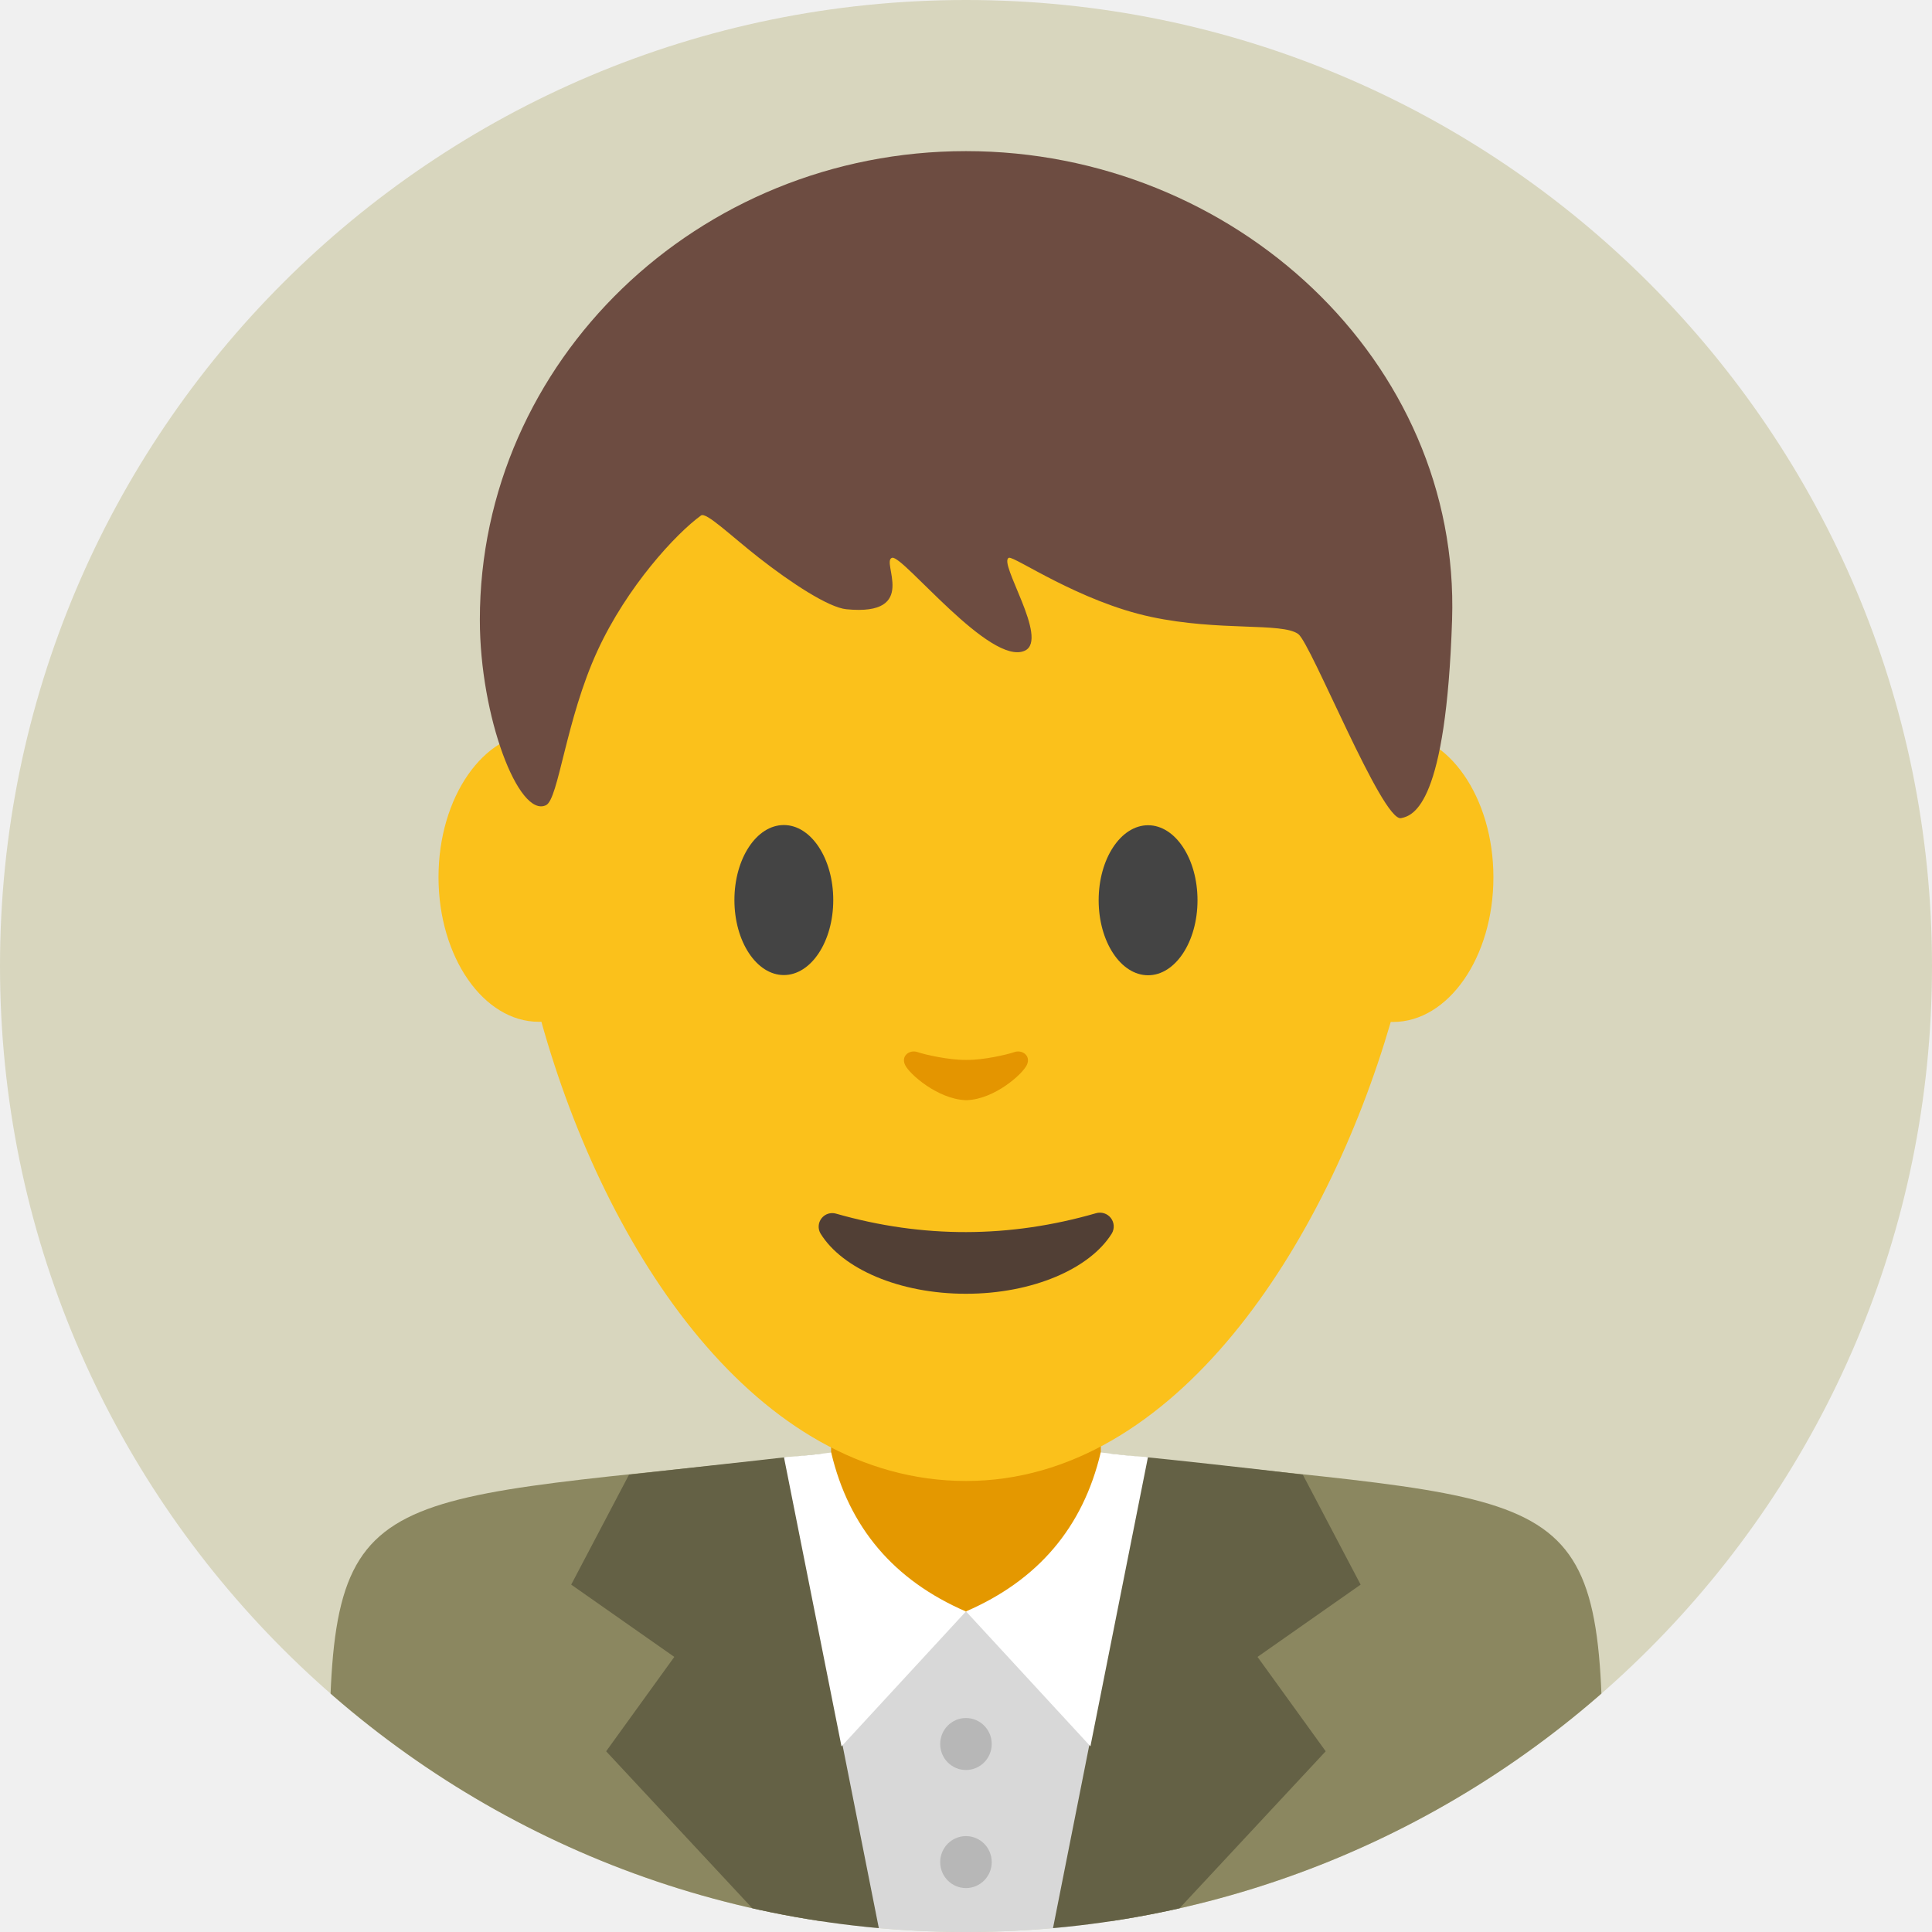
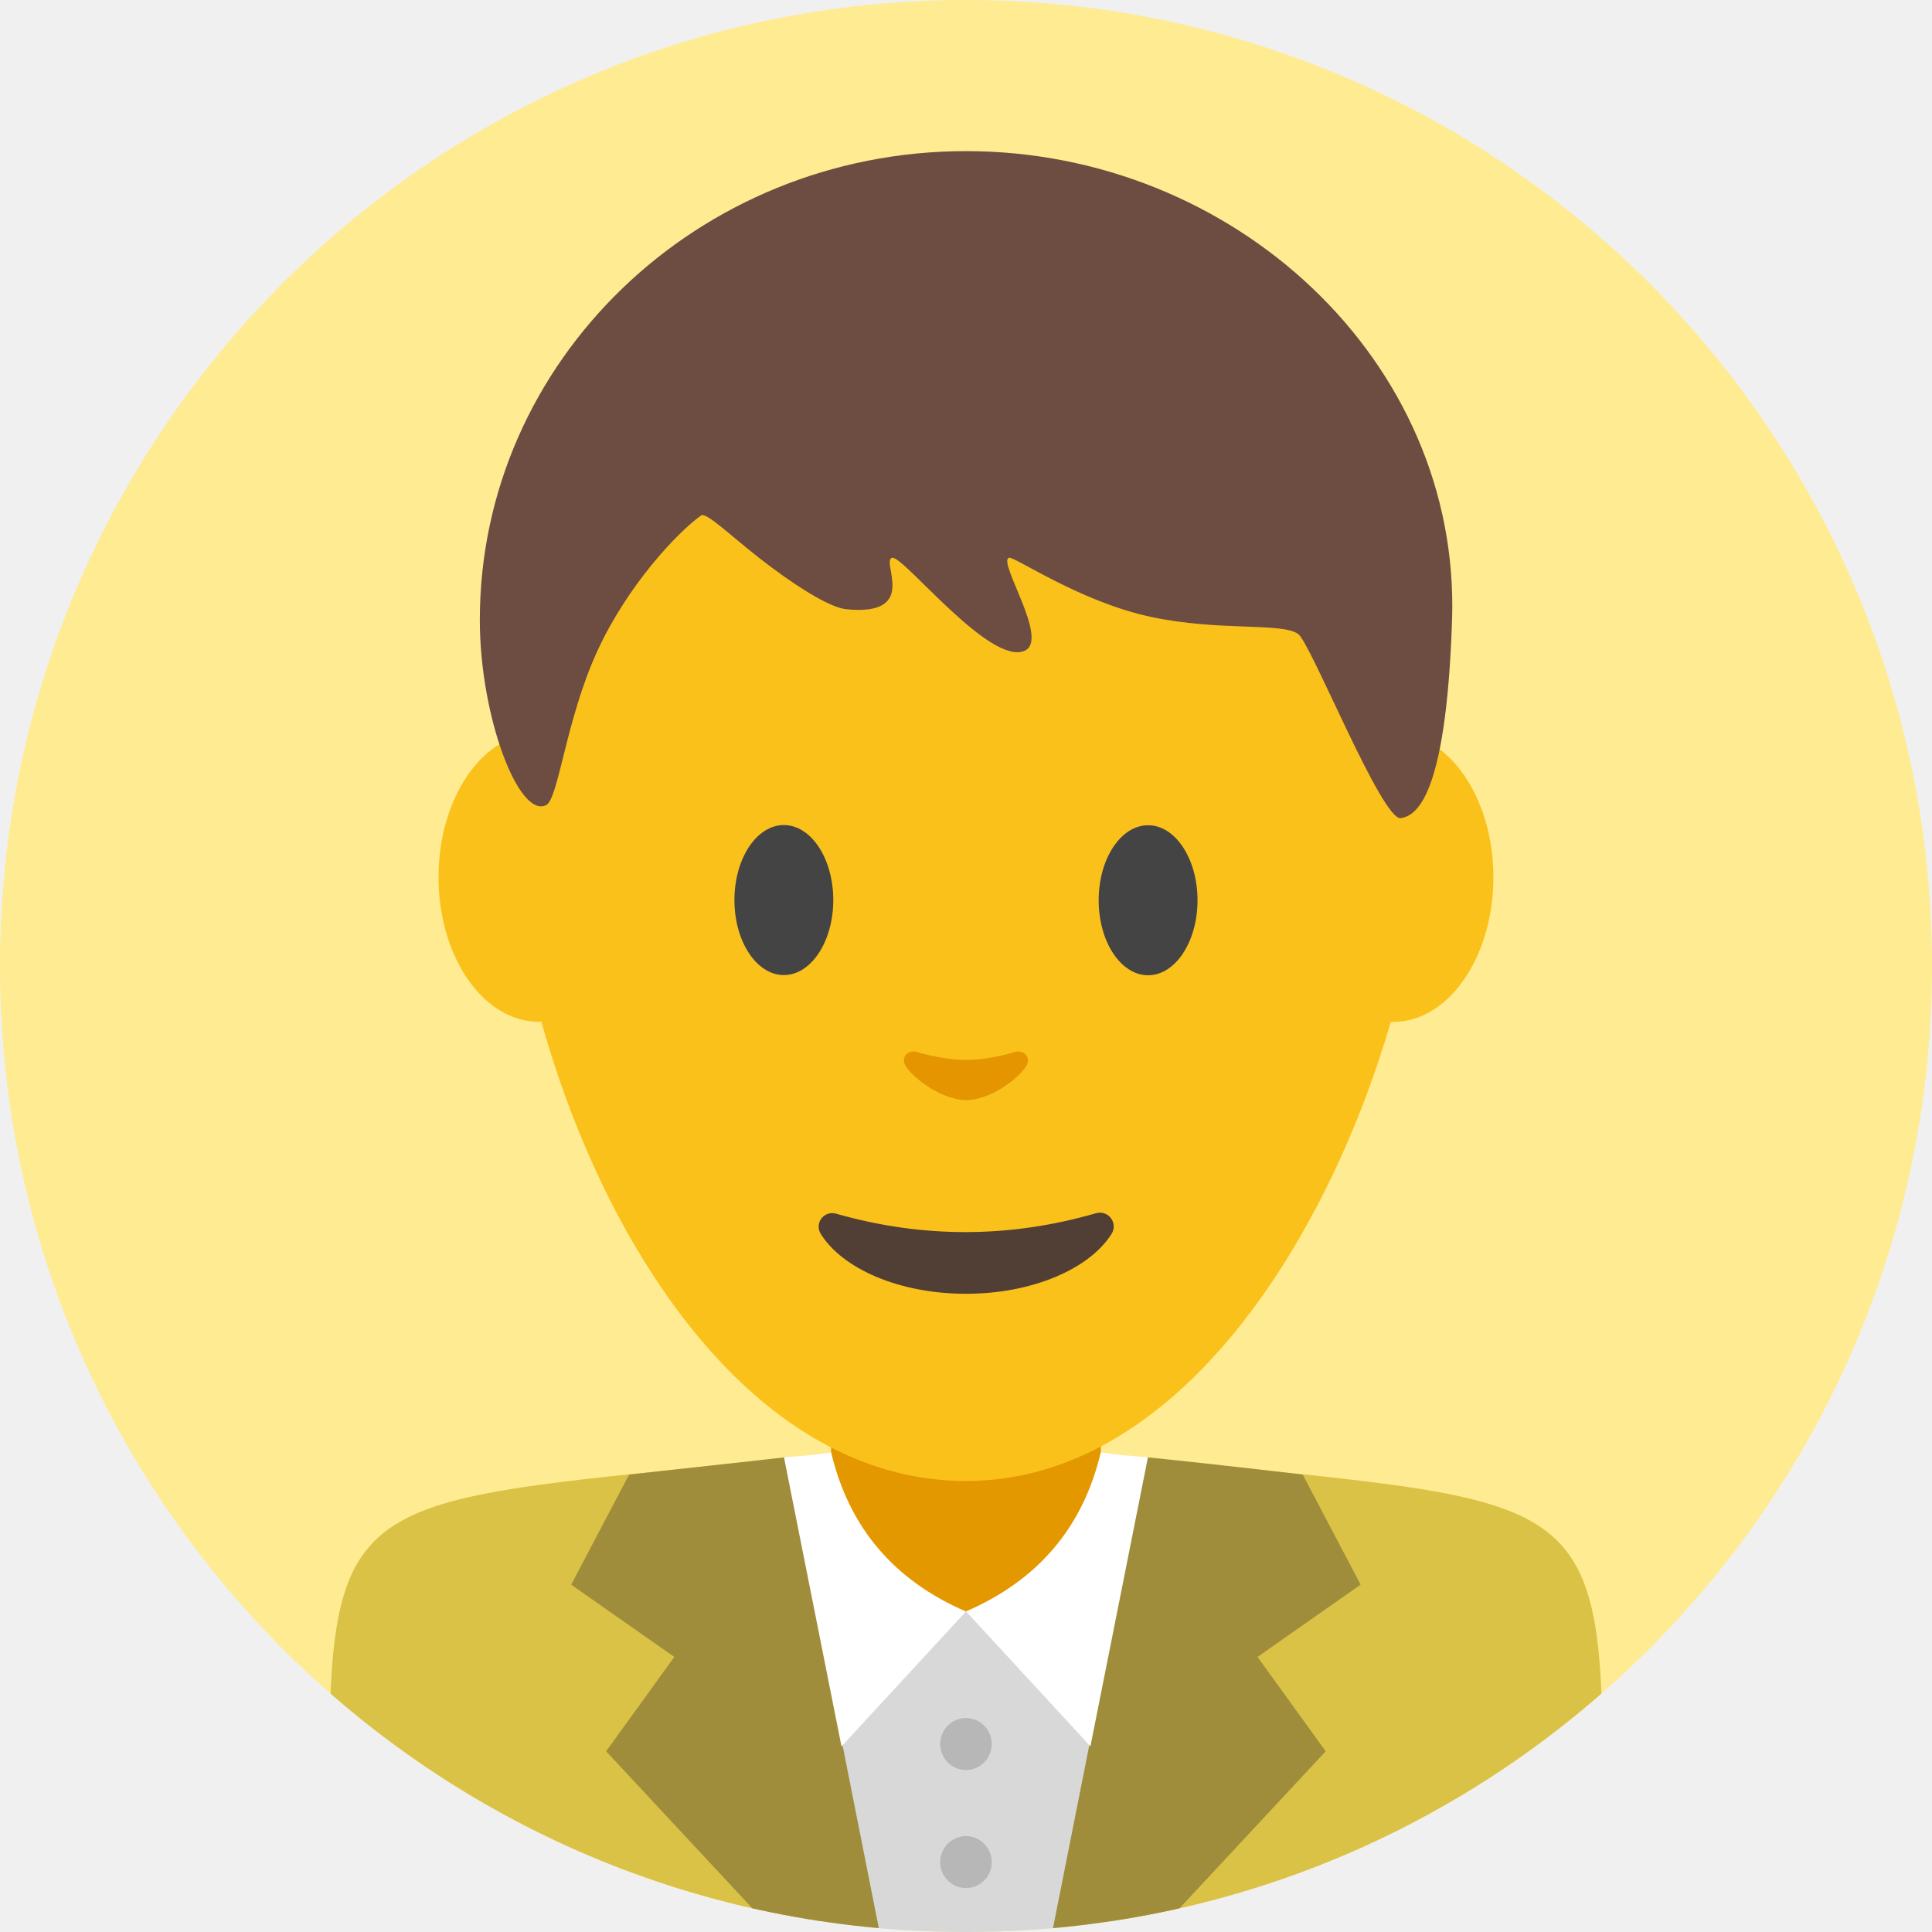
- <svg xmlns="http://www.w3.org/2000/svg" width="100%" height="100%" viewBox="0 0 1875 1875" version="1.1" xml:space="preserve" style="fill-rule:evenodd;clip-rule:evenodd;stroke-linejoin:round;stroke-miterlimit:2;">
-   <g id="Hintergrund">
-     <circle cx="937.5" cy="937.5" r="937.5" style="fill:#d8d6be;" />
+ <svg xmlns="http://www.w3.org/2000/svg" width="100%" height="100%" viewBox="0 0 450 450" version="1.1" xml:space="preserve" style="fill-rule:evenodd;clip-rule:evenodd;stroke-linejoin:round;stroke-miterlimit:2;">
+   <g transform="matrix(1.49239,0,0,1.49239,-99.1467,-46.2134)">
+     <g id="Hintergrund">
+       <circle cx="217.2" cy="181.731" r="150.765" style="fill:rgb(255,235,145);" />
+     </g>
  </g>
-   <g id="Mann">
+   <g id="Mann" transform="matrix(1,0,0,1.00855,-915.71,-251.866)">
    <clipPath id="_clip1">
-       <circle cx="937.5" cy="937.5" r="937.5" />
+       <ellipse cx="1140.71" cy="472.825" rx="225" ry="223.093" />
    </clipPath>
    <g clip-path="url(#_clip1)">
      <g id="Kopf-Mann">
-         <rect x="806.567" y="1347.32" width="261.788" height="239.777" style="fill:#e49800;" />
-         <path d="M536.554,712.246c53.881,-225.268 213.151,-388.746 401.029,-388.746c187.9,0 347.186,163.518 401.052,388.846c4.35,-0.858 8.789,-1.3 13.3,-1.3c53.763,-0 97.413,62.903 97.413,140.382c-0,77.479 -43.65,140.382 -97.413,140.382c-0.737,0 -1.471,-0.012 -2.21,-0.036c-62.659,215.321 -208.829,445.511 -412.142,445.511c-203.361,-0 -349.561,-221.336 -412.167,-445.672c-0.809,0.029 -1.618,0.044 -2.43,0.044c-53.764,-0 -97.413,-62.904 -97.413,-140.383c0,-77.479 43.649,-140.382 97.413,-140.382c4.602,0 9.13,0.461 13.568,1.354Z" style="fill:#fbc11b;" />
-         <ellipse cx="1114.21" cy="873.69" rx="47.968" ry="72.798" style="fill:#444;" />
-         <ellipse cx="760.712" cy="873.493" rx="47.968" ry="72.798" style="fill:#444;" />
-         <path d="M1063.66,1177.43c5.289,-1.571 11.001,0.261 14.389,4.615c3.389,4.354 3.762,10.34 0.94,15.082c-21.179,34.021 -76.563,58.475 -141.529,58.475c-64.768,0 -120.013,-24.306 -141.062,-58.328c-2.807,-4.657 -2.463,-10.561 0.866,-14.86c3.329,-4.3 8.958,-6.111 14.17,-4.56c84.135,24.016 168.18,23.815 252.226,-0.424Z" style="fill:#513f35;" />
-         <path d="M936.997,1067.7c-26.855,-1.087 -54.613,-25.346 -58.694,-34.3c-4.102,-9.001 4.75,-14.907 12.091,-12.376c7.274,2.509 30.628,7.78 46.603,7.601l1.54,-0c15.974,0.179 38.715,-5.092 45.99,-7.601c7.34,-2.531 16.192,3.375 12.09,12.376c-4.08,8.954 -31.226,33.213 -58.08,34.3l-1.54,0Z" style="fill:#e49500;" />
-         <path d="M937.468,146.667c260.381,-0 480.007,203.99 471.777,454.901c-5.846,178.235 -36.822,189.944 -49.564,192.432c-18.219,3.559 -87.389,-169.789 -99.748,-178.698c-15.889,-11.454 -75.983,-2.367 -142.797,-16.596c-69.541,-14.809 -132.838,-59.134 -137.941,-57.387c-11.178,3.826 39.268,78.917 15.493,90.123c-33.258,15.676 -118.298,-92.652 -128.813,-90.123c-11.679,2.808 27.159,56.995 -44.485,49.948c-17.342,-1.706 -53.743,-25.61 -84.824,-49.948c-27.858,-21.815 -51.235,-44.654 -56.234,-41.035c-24.214,17.527 -71.659,68.741 -100.428,131.158c-30.804,66.833 -37.772,144.044 -49.97,149.969c-26.496,12.87 -64.243,-85.877 -64.243,-179.843c-0,-251.067 211.396,-454.901 471.777,-454.901Z" style="fill:#6d4c41;" />
+         <g transform="matrix(1.01624,0,0,1,-19.056,0)">
+           <rect x="1110.31" y="570.347" width="61.825" height="57.059" style="fill:rgb(228,152,0);" />
+         </g>
+         <path d="M1044.48,419.222C1057.41,365.616 1095.64,326.714 1140.73,326.714C1185.83,326.714 1224.05,365.626 1236.98,419.246C1238.03,419.042 1239.09,418.937 1240.17,418.937C1253.08,418.937 1263.55,433.905 1263.55,452.343C1263.55,470.78 1253.08,485.749 1240.17,485.749C1240,485.749 1239.82,485.746 1239.64,485.74C1224.61,536.979 1189.53,591.757 1140.73,591.757C1091.92,591.757 1056.84,539.086 1041.81,485.702C1041.62,485.709 1041.42,485.712 1041.23,485.712C1028.32,485.712 1017.85,470.744 1017.85,452.306C1017.85,433.869 1028.32,418.9 1041.23,418.9C1042.33,418.9 1043.42,419.01 1044.48,419.222Z" style="fill:rgb(251,193,27);" />
+         <g transform="matrix(1.11601,0,0,1.32512,-34.2104,-158.089)">
+           <ellipse cx="1090.79" cy="464.659" rx="10.316" ry="13.073" style="fill:rgb(68,68,68);" />
+         </g>
+         <g transform="matrix(1.11601,0,0,1.32512,-119.049,-158.136)">
+           <ellipse cx="1090.79" cy="464.659" rx="10.316" ry="13.073" style="fill:rgb(68,68,68);" />
+         </g>
+         <g transform="matrix(1,0,0,1,-0.160433,2.98305)">
+           <path d="M1171.15,526.937C1172.42,526.564 1173.79,526.999 1174.6,528.036C1175.41,529.072 1175.51,530.496 1174.83,531.625C1169.74,539.72 1156.45,545.54 1140.86,545.54C1125.32,545.54 1112.06,539.756 1107.01,531.66C1106.33,530.551 1106.41,529.147 1107.21,528.123C1108.01,527.1 1109.36,526.669 1110.61,527.038C1130.81,532.753 1150.98,532.705 1171.15,526.937Z" style="fill:rgb(81,63,53);" />
+         </g>
+         <g transform="matrix(0.774134,0,0,1,258.16,-6.33467)">
+           <path d="M1139.89,510.143C1131.57,509.885 1122.96,504.111 1121.69,501.981C1120.42,499.839 1123.17,498.433 1125.44,499.036C1127.7,499.633 1134.94,500.887 1139.89,500.844L1140.37,500.844C1145.32,500.887 1152.37,499.633 1154.63,499.036C1156.9,498.433 1159.65,499.839 1158.38,501.981C1157.11,504.111 1148.69,509.885 1140.37,510.143L1139.89,510.143Z" style="fill:rgb(228,149,0);" />
+         </g>
+         <g transform="matrix(1.02333,0,0,1.19882,-36.956,-73.1718)">
+           <path d="M1150.81,298.464C1211.87,298.464 1263.38,338.956 1261.45,388.762C1260.08,424.142 1252.81,426.466 1249.83,426.96C1245.55,427.666 1229.33,393.257 1226.43,391.488C1222.71,389.215 1208.61,391.018 1192.94,388.194C1176.63,385.254 1161.79,376.456 1160.59,376.802C1157.97,377.562 1169.8,392.468 1164.23,394.692C1156.42,397.804 1136.48,376.301 1134.02,376.802C1131.28,377.36 1140.38,388.116 1123.58,386.717C1119.51,386.379 1110.98,381.634 1103.69,376.802C1097.15,372.472 1091.67,367.939 1090.5,368.657C1084.82,372.136 1073.69,382.302 1066.95,394.692C1059.72,407.958 1058.09,423.285 1055.23,424.461C1049.01,427.015 1040.16,407.414 1040.16,388.762C1040.16,338.925 1089.74,298.464 1150.81,298.464Z" style="fill:rgb(109,76,65);" />
+         </g>
      </g>
      <g id="Kleidung-Mann">
-         <path d="M797.46,1410.88c-435.955,49.877 -477.688,17.613 -477.688,295.297c0,168.751 0.015,168.751 0.015,168.751l477.673,-0l0,-464.048Zm280.08,-0c435.955,49.877 477.688,17.613 477.688,295.297c-0,168.751 -0.015,168.751 -0.015,168.751l-477.673,-0l-0,-464.048Z" style="fill:#8b8760;" />
-         <rect x="810.905" y="1564.06" width="253.11" height="310.943" style="fill:#d8d8d8;" />
-         <path d="M610.486,1431.13c26.773,-3.125 132.182,-14.514 151.772,-16.896l91.367,460.686l-102.131,-0l-163.241,-175.307l66.161,-91.594l-100.062,-70.144l56.134,-106.745Zm653.863,-0c-48.177,-5.967 -135.732,-15.432 -151.772,-16.896l-91.367,460.686l102.131,-0l163.241,-175.307l-66.161,-91.594l100.062,-70.144l-56.134,-106.745Z" style="fill:#646145;" />
-         <ellipse cx="937.46" cy="1692.56" rx="25.007" ry="25.221" style="fill:#b7b7b7;" />
-         <ellipse cx="937.46" cy="1807.15" rx="25.007" ry="25.221" style="fill:#b7b7b7;" />
-         <path d="M760.835,1414.24l55.834,280.637l120.744,-130.933c-69.519,-30.109 -113.504,-81.2 -130.731,-154.282c-15.282,1.994 -30.564,3.562 -45.847,4.578Zm353.25,-0.079l-55.833,280.637l-120.745,-130.933c69.519,-30.109 113.505,-81.2 130.732,-154.282c15.282,1.994 30.564,3.562 45.846,4.578Z" style="fill:#fff;" />
+         <g transform="matrix(1,0,0,0.991525,406.059,5.91572)">
+           <path d="M701.041,584.51C596.412,596.481 586.396,588.737 586.396,655.382C586.396,695.882 586.4,695.882 586.4,695.882L701.041,695.882L701.041,584.51ZM768.26,584.51C872.89,596.481 882.906,588.737 882.906,655.382C882.906,695.882 882.902,695.882 882.902,695.882L768.26,695.882L768.26,584.51Z" style="fill:rgb(217,194,69);" />
+         </g>
+         <g transform="matrix(1.19554,0,0,1,-229.815,0)">
+           <rect x="1120.95" y="621.924" width="50.811" height="73.994" style="fill:rgb(216,216,216);" />
+         </g>
+         <path d="M1062.23,590.293C1068.65,589.55 1093.95,586.839 1098.65,586.273L1120.58,695.9L1096.07,695.9L1056.89,654.183L1072.77,632.387L1048.75,615.695L1062.23,590.293ZM1219.15,590.293C1207.59,588.873 1186.58,586.621 1182.73,586.273L1160.8,695.9L1185.31,695.9L1224.49,654.183L1208.61,632.387L1232.62,615.695L1219.15,590.293Z" style="fill:rgb(159,141,59);" />
+         <g transform="matrix(1,0,0,1,-0.758364,0)">
+           <circle cx="1141.46" cy="652.504" r="6.002" style="fill:rgb(183,183,183);" />
+         </g>
+         <g transform="matrix(1,0,0,1,-0.758364,27.2677)">
+           <circle cx="1141.46" cy="652.504" r="6.002" style="fill:rgb(183,183,183);" />
+         </g>
+         <g transform="matrix(1,0,0,1,-0.688744,0)">
+           <path d="M1099,586.273L1112.4,653.054L1141.38,621.897C1124.69,614.732 1114.14,602.574 1110,585.183C1106.33,585.657 1102.67,586.031 1099,586.273ZM1183.78,586.254L1170.38,653.036L1141.4,621.878C1158.09,614.713 1168.64,602.555 1172.78,585.164C1176.44,585.639 1180.11,586.012 1183.78,586.254Z" style="fill:white;" />
+         </g>
      </g>
    </g>
  </g>
</svg>
